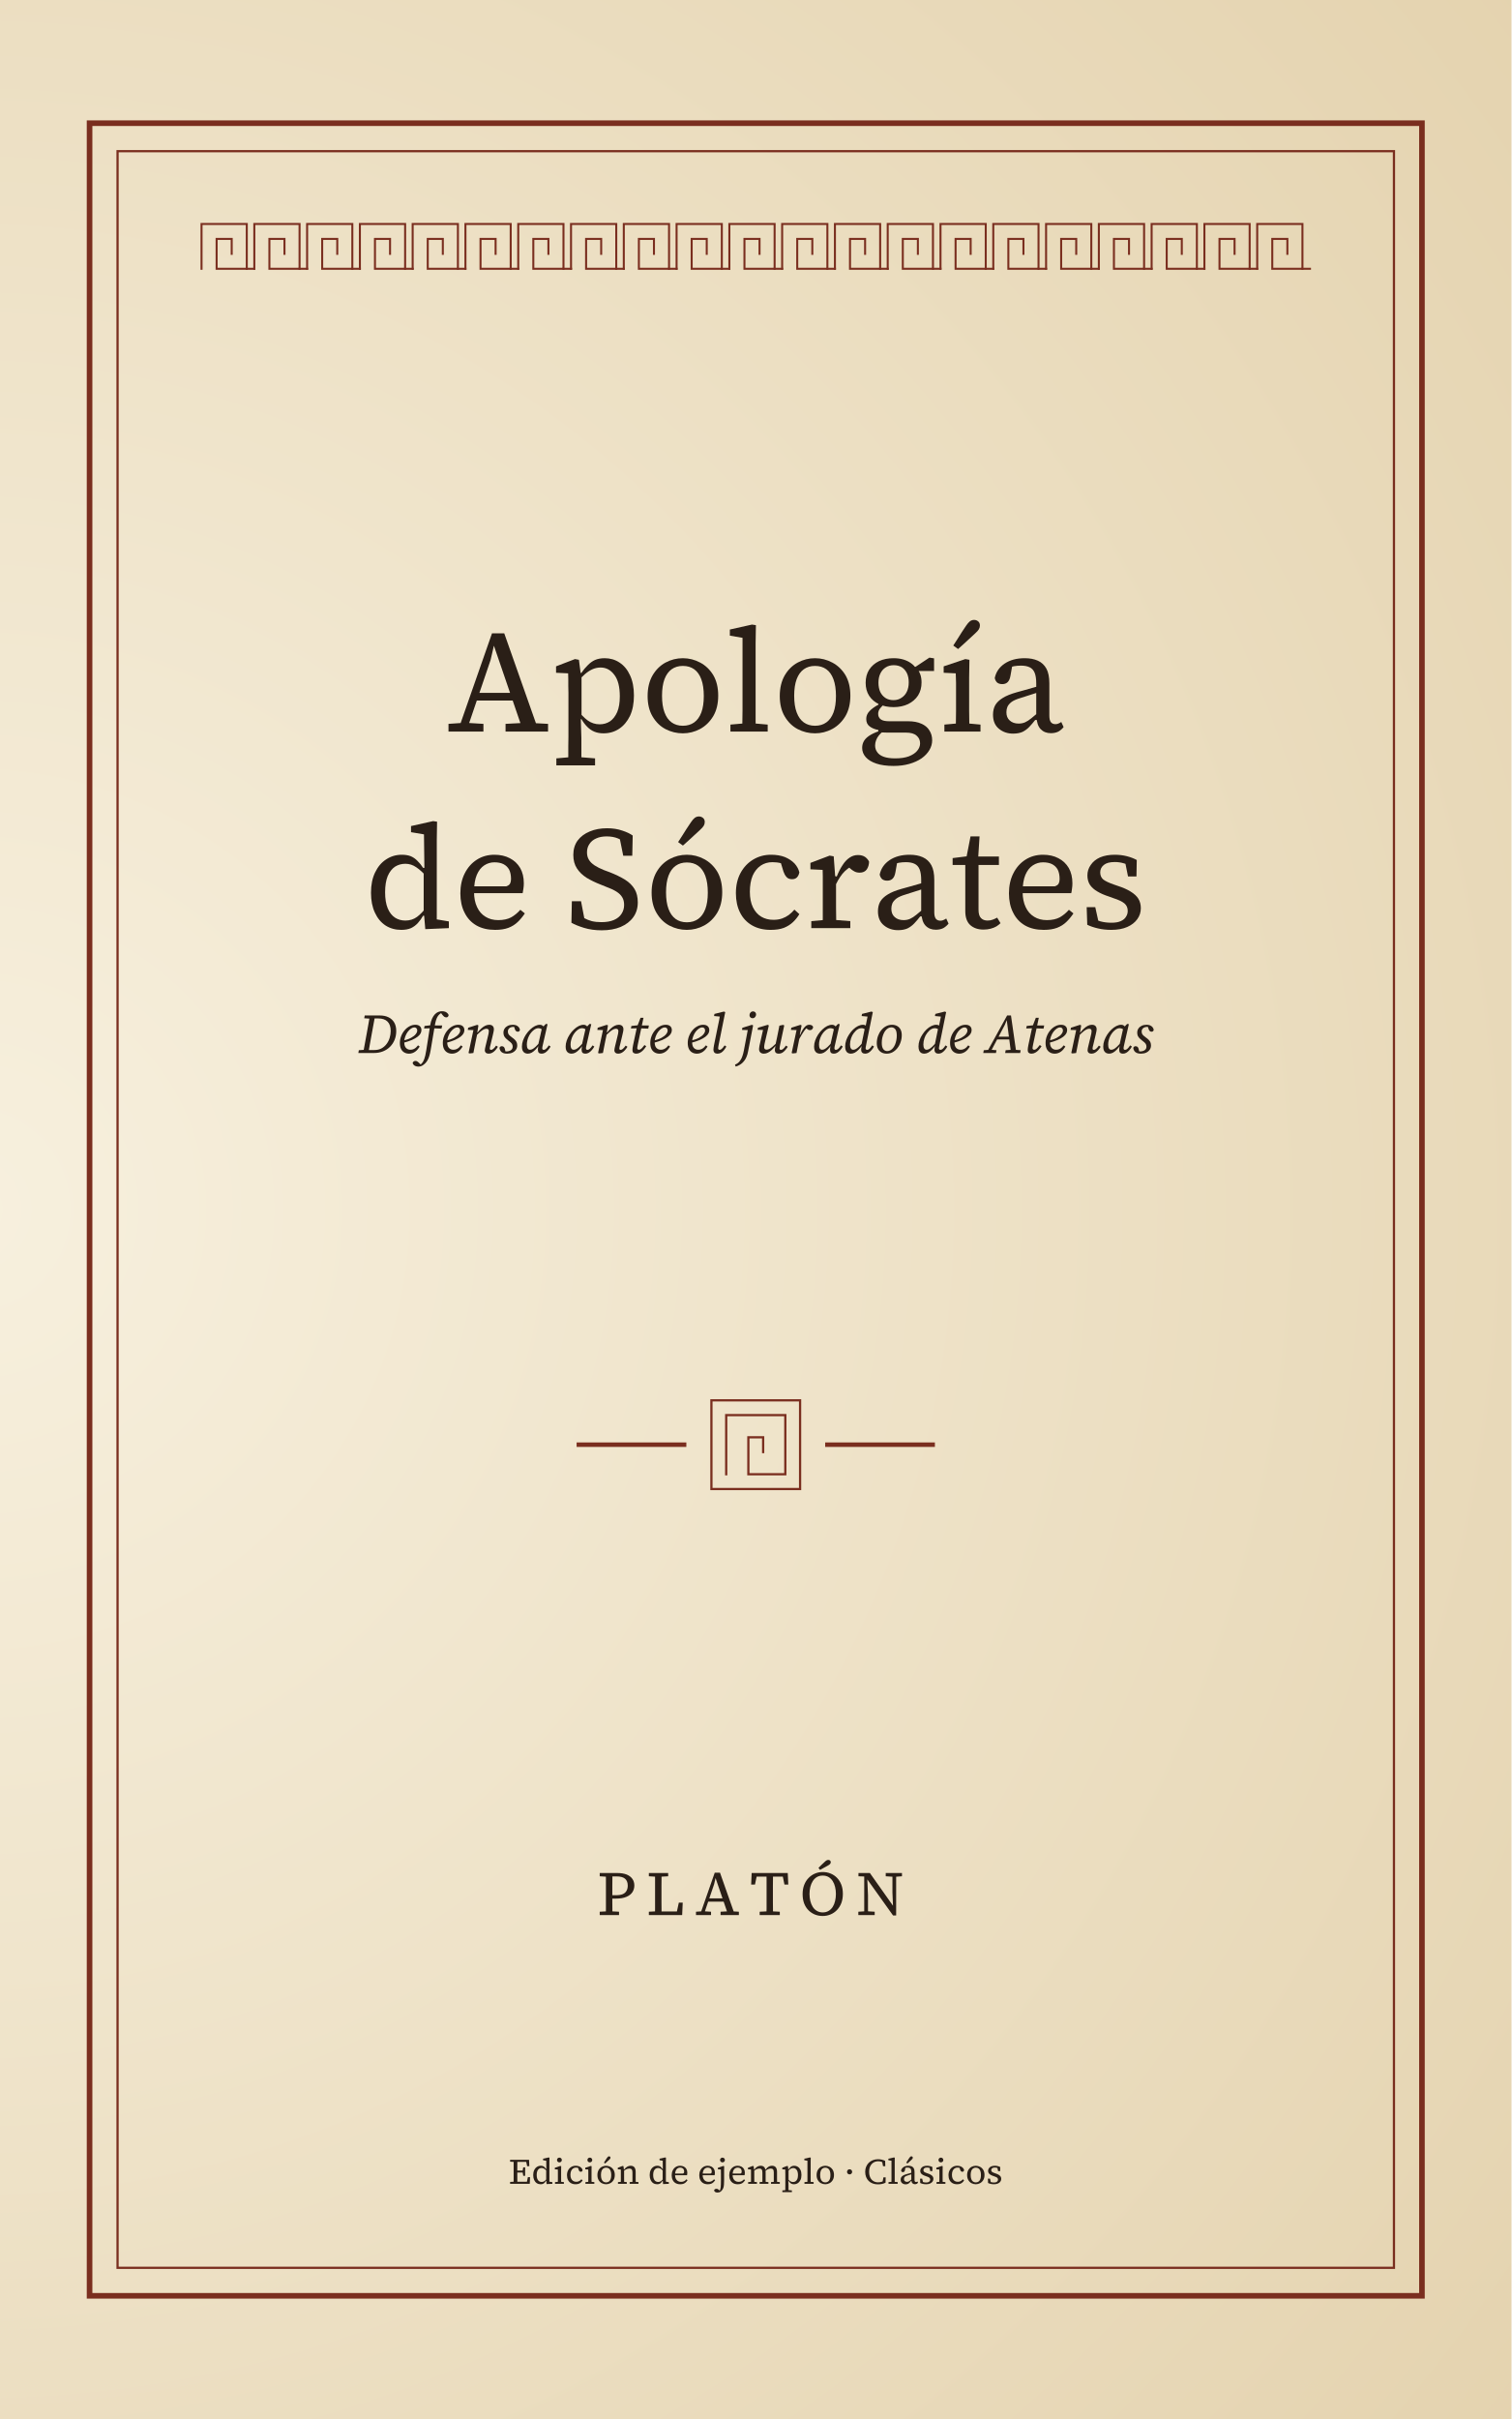
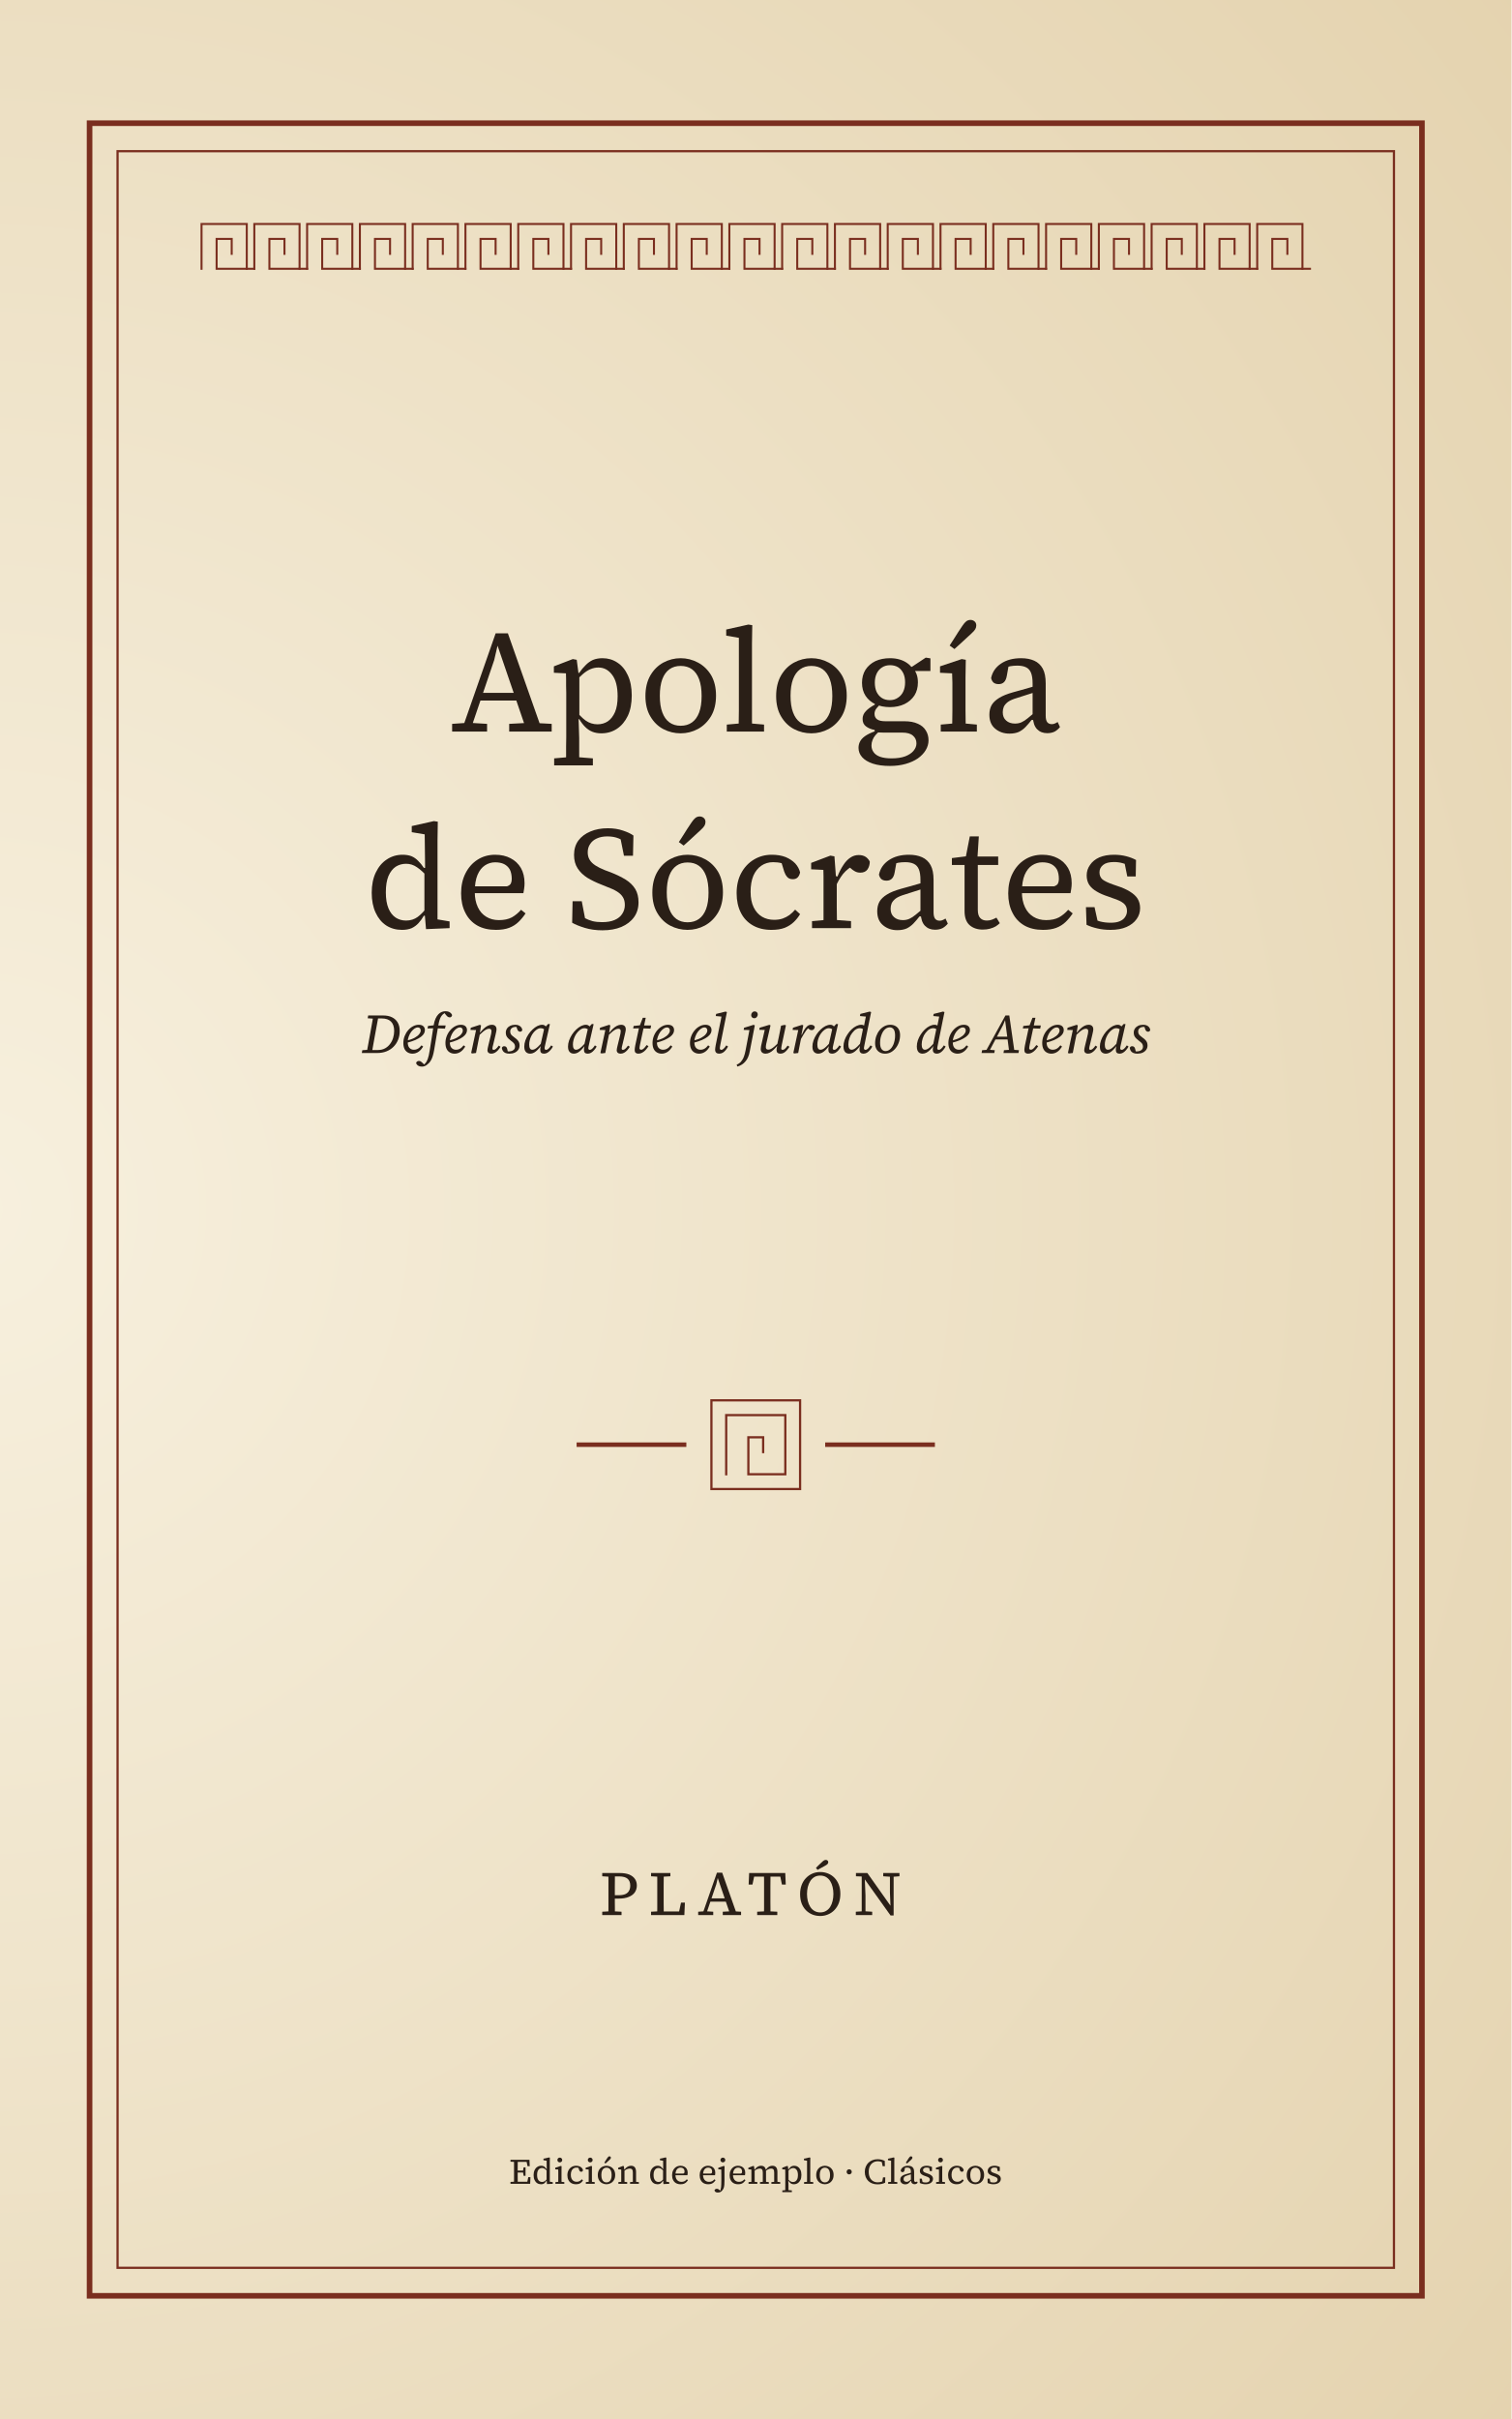
<svg xmlns="http://www.w3.org/2000/svg" xmlns:xlink="http://www.w3.org/1999/xlink" width="135mm" height="216mm" viewBox="233.6 0 135 216" role="img" aria-labelledby="titulo descripcion" lang="es" xml:lang="es">
  <defs>
    <radialGradient id="fondo-degradado" gradientUnits="userSpaceOnUse" cx="230.8" cy="108" r="254.819">
      <stop offset="0" stop-color="#f7f0de" />
      <stop offset="1" stop-color="#dcc69a" />
    </radialGradient>
  </defs>
  <defs>
    <path id="ga100" d="M255 12Q194 12 147 -18Q100 -49 74 -106Q47 -163 47 -243Q47 -324 75 -382Q103 -441 151 -472Q199 -504 259 -504Q294 -504 320 -494Q346 -483 366 -462Q387 -442 405 -414H441L436 -346Q393 -395 358 -418Q324 -442 283 -442Q244 -442 212 -422Q181 -401 162 -358Q144 -314 144 -246Q144 -179 162 -136Q180 -93 212 -72Q243 -52 283 -52Q329 -52 363 -77Q397 -102 435 -153L439 -85H405Q389 -57 369 -35Q349 -13 322 0Q294 12 255 12ZM420 7 411 -100 409 -101V-393L414 -400L411 -644L322 -659V-701L474 -735L501 -731L499 -604V-60L582 -46V0Z" />
    <path id="ga101" d="M286 12Q211 12 158 -18Q104 -49 76 -106Q47 -162 47 -239Q47 -317 77 -376Q107 -436 160 -470Q213 -504 281 -504Q342 -504 387 -480Q432 -457 458 -413Q483 -369 483 -308Q483 -289 480 -270Q478 -252 475 -240H100V-287H362Q383 -294 389 -307Q395 -320 395 -337Q395 -376 382 -402Q368 -427 342 -440Q317 -452 281 -452Q243 -452 211 -431Q179 -410 160 -366Q141 -321 141 -249Q141 -188 162 -144Q182 -101 220 -78Q257 -55 307 -55Q360 -55 396 -74Q431 -94 459 -126L490 -101Q468 -68 441 -42Q414 -16 377 -2Q340 12 286 12Z" />
    <path id="ga103" d="M250 236Q180 236 132 220Q84 204 59 176Q34 148 34 112Q34 84 48 62Q62 40 93 22Q124 4 174 -11L181 -4Q162 10 149 26Q136 42 130 59Q123 76 123 96Q123 122 138 142Q152 162 182 173Q213 184 261 184Q317 184 355 170Q393 155 412 132Q432 108 432 81Q432 48 408 28Q385 7 334 7H205Q190 7 174 6Q159 6 145 5V-11Q108 -18 85 -36Q62 -53 62 -87Q62 -117 84 -140Q105 -163 146 -185V-207L197 -199Q170 -176 157 -159Q144 -142 144 -122Q144 -97 162 -84Q179 -71 219 -71H349Q404 -71 441 -54Q478 -38 496 -8Q515 21 515 60Q515 95 496 127Q477 159 442 184Q407 208 358 222Q309 236 250 236ZM250 -168Q194 -168 150 -188Q107 -208 82 -246Q58 -283 58 -335Q58 -387 82 -425Q107 -463 150 -484Q194 -504 250 -504Q287 -504 317 -495Q347 -486 369 -470Q391 -455 404 -434L411 -433Q426 -414 434 -391Q442 -368 442 -337Q442 -286 418 -248Q393 -210 350 -189Q306 -168 250 -168ZM249 -216Q281 -216 304 -232Q328 -247 341 -274Q354 -301 354 -338Q354 -374 342 -400Q329 -427 306 -442Q282 -456 251 -456Q219 -456 196 -441Q172 -426 159 -399Q146 -372 146 -336Q146 -300 158 -273Q171 -246 194 -231Q217 -216 249 -216ZM376 -416V-445H401L496 -508L528 -503V-416Z" />
    <path id="ga105" d="M42 0V-48L154 -58H182L290 -48V0ZM120 0Q121 -30 121 -67Q121 -104 122 -143Q122 -182 122 -215V-267Q122 -305 122 -336Q121 -367 120 -400L37 -404V-448L186 -498L214 -493L212 -371V-215Q212 -182 212 -143Q213 -104 213 -67Q213 -30 214 0ZM164 -599Q136 -599 116 -618Q97 -637 97 -665Q97 -693 116 -712Q136 -731 164 -731Q193 -731 212 -712Q232 -693 232 -665Q232 -637 212 -618Q193 -599 164 -599Z" />
    <path id="ga106" d="M20 243Q-11 243 -30 234Q-50 224 -60 210Q-71 197 -73 186Q-67 165 -52 152Q-36 139 -8 139Q17 139 36 150Q54 160 70 176L102 208L90 206H82H75Q85 194 91 182Q97 169 102 145Q108 125 112 92Q115 60 117 13Q119 -34 119 -99V-267Q119 -305 118 -336Q118 -367 117 -400L34 -404V-448L181 -498L209 -493L207 -371V-98Q207 -28 203 22Q199 72 188 107Q177 142 156 169Q133 203 102 223Q71 243 20 243ZM161 -599Q133 -599 114 -618Q94 -637 94 -665Q94 -693 114 -712Q133 -731 161 -731Q190 -731 210 -712Q229 -693 229 -665Q229 -637 210 -618Q190 -599 161 -599Z" />
    <path id="ga108" d="M37 0V-48L151 -58H178L293 -48V0ZM118 0Q119 -36 119 -72Q119 -108 120 -144Q120 -180 120 -215V-644L33 -659V-701L185 -735L212 -731L210 -604V-215Q210 -180 210 -144Q210 -108 210 -72Q211 -36 211 0Z" />
    <path id="ga109" d="M42 0V-48L155 -58H182L288 -48V0ZM121 0Q121 -30 122 -67Q122 -104 122 -143Q122 -182 122 -215V-267Q122 -293 122 -315Q122 -337 122 -358Q121 -378 121 -400L37 -404V-448L167 -498L195 -493L209 -385L213 -384V-215Q213 -182 213 -143Q213 -104 214 -67Q214 -30 214 0ZM362 0V-48L473 -58H500L608 -48V0ZM439 0Q439 -30 440 -67Q440 -104 440 -142Q440 -181 440 -215V-312Q440 -374 420 -400Q401 -426 355 -426Q330 -426 304 -418Q279 -411 253 -396Q227 -380 200 -358L192 -399H216Q236 -428 262 -452Q289 -476 322 -490Q354 -504 390 -504Q461 -504 496 -460Q530 -417 530 -328V-215Q530 -181 530 -142Q531 -104 531 -67Q531 -30 532 0ZM680 0V-48L791 -58H818L926 -48V0ZM757 0Q757 -30 758 -67Q758 -104 758 -142Q758 -181 758 -215V-313Q758 -376 738 -401Q718 -426 672 -426Q648 -426 623 -418Q598 -411 572 -396Q546 -381 518 -358L508 -398H532Q553 -430 580 -454Q607 -478 639 -491Q671 -504 708 -504Q777 -504 812 -462Q848 -420 848 -333V-215Q848 -181 848 -142Q849 -104 849 -67Q849 -30 850 0Z" />
    <path id="ga110" d="M42 0V-48L155 -58H182L288 -48V0ZM121 0Q121 -30 122 -67Q122 -104 122 -143Q122 -182 122 -215V-267Q122 -293 122 -315Q122 -337 122 -358Q121 -378 121 -400L37 -404V-448L167 -498L195 -493L209 -385H213V-215Q213 -182 213 -143Q213 -104 214 -67Q214 -30 214 0ZM368 0V-48L479 -58H506L614 -48V0ZM445 0Q445 -30 446 -67Q446 -104 446 -142Q446 -181 446 -215V-312Q446 -375 426 -400Q405 -426 359 -426Q333 -426 307 -418Q281 -411 254 -396Q228 -380 200 -358L193 -401H217Q238 -430 265 -453Q292 -476 325 -490Q358 -504 394 -504Q466 -504 501 -460Q536 -417 536 -328V-215Q536 -181 536 -142Q537 -104 537 -67Q537 -30 538 0Z" />
    <path id="ga111" d="M289 12Q226 12 170 -17Q115 -46 81 -104Q47 -161 47 -244Q47 -327 81 -386Q115 -444 170 -474Q226 -504 289 -504Q352 -504 408 -474Q463 -445 498 -388Q532 -330 532 -247Q532 -164 498 -106Q463 -48 408 -18Q352 12 289 12ZM289 -40Q335 -40 367 -63Q399 -86 416 -131Q433 -176 433 -244Q433 -313 416 -359Q399 -405 367 -428Q335 -451 289 -451Q244 -451 212 -428Q180 -405 163 -360Q146 -314 146 -246Q146 -177 163 -132Q180 -86 212 -63Q244 -40 289 -40Z" />
    <path id="ga112" d="M42 232V184L156 174H184L308 184V232ZM123 232Q124 199 124 166Q124 134 124 102Q125 69 125 36V-267Q125 -293 124 -315Q124 -337 124 -358Q124 -378 123 -400L40 -404V-448L170 -498L197 -493L209 -401L215 -399V-87L210 -84L214 44Q214 74 214 106Q214 138 214 169Q215 200 215 232ZM366 12Q331 12 304 1Q277 -10 255 -32Q233 -54 214 -86H176L181 -156Q221 -103 258 -76Q295 -50 340 -50Q379 -50 410 -70Q441 -91 460 -134Q478 -176 478 -242Q478 -341 440 -390Q403 -440 346 -440Q318 -440 292 -429Q266 -418 239 -395Q212 -372 180 -335L176 -403H214Q235 -434 258 -456Q280 -479 308 -492Q337 -504 374 -504Q431 -504 476 -474Q522 -444 548 -387Q575 -330 575 -248Q575 -166 548 -108Q520 -50 473 -19Q426 12 366 12Z" />
    <path id="ga114" d="M45 0V-48L158 -58H186L313 -48V0ZM123 0Q123 -30 124 -67Q124 -104 124 -143Q124 -182 124 -215V-267Q124 -293 124 -315Q124 -337 124 -358Q123 -378 123 -400L39 -404V-448L171 -498L199 -493L209 -357L215 -356V-215Q215 -182 215 -143Q215 -104 216 -67Q216 -30 216 0ZM206 -281 198 -355H220Q238 -400 260 -433Q281 -466 308 -484Q334 -502 366 -502Q396 -502 416 -488Q435 -473 442 -456Q441 -425 426 -403Q410 -381 377 -381Q356 -381 340 -390Q325 -398 312 -410L289 -432L341 -436Q291 -412 258 -372Q226 -331 206 -281Z" />
    <path id="ga115" d="M217 12Q167 12 126 2Q85 -7 52 -23L48 -144H107L134 -22H86V-72Q110 -56 144 -46Q178 -37 218 -37Q258 -37 282 -48Q307 -59 318 -78Q330 -96 330 -118Q330 -151 307 -170Q284 -189 234 -205L201 -217Q154 -232 121 -252Q88 -271 70 -298Q53 -325 53 -362Q53 -402 76 -434Q98 -467 140 -486Q183 -504 241 -504Q285 -504 324 -494Q363 -484 392 -468L390 -355H332L310 -464H351V-423Q327 -439 300 -446Q272 -454 241 -454Q190 -454 166 -434Q141 -414 141 -383Q141 -352 162 -334Q184 -317 236 -299L262 -290Q315 -273 350 -251Q386 -229 403 -202Q420 -174 420 -137Q420 -95 396 -62Q372 -28 327 -8Q282 12 217 12Z" />
    <path id="ga116" d="M153 -434V-492H337V-434ZM231 10Q175 10 140 -21Q106 -52 106 -117Q106 -135 106 -152Q106 -170 106 -193V-434H19V-481L147 -497L110 -466L142 -630H204L193 -458L197 -448V-126Q197 -86 214 -69Q230 -52 259 -52Q278 -52 294 -58Q310 -64 325 -72L348 -34Q337 -23 320 -12Q303 -2 280 4Q258 10 231 10Z" />
    <path id="ga183" d="M151 -263Q121 -263 100 -284Q80 -305 80 -334Q80 -364 100 -385Q121 -406 151 -406Q181 -406 202 -385Q223 -364 223 -334Q223 -305 202 -284Q181 -263 151 -263Z" />
    <path id="ga211" d="M369 15Q303 15 244 -8Q186 -32 142 -76Q97 -121 72 -186Q48 -251 48 -334Q48 -415 73 -480Q98 -545 142 -590Q186 -636 244 -661Q303 -686 369 -686Q436 -686 494 -662Q552 -639 596 -594Q640 -549 665 -485Q690 -421 690 -338Q690 -257 666 -192Q641 -127 596 -80Q552 -34 494 -10Q436 15 369 15ZM369 -42Q423 -42 462 -66Q502 -89 528 -130Q554 -171 566 -224Q579 -277 579 -336Q579 -395 566 -448Q554 -500 528 -541Q502 -582 462 -606Q423 -629 369 -629Q316 -629 276 -606Q236 -582 210 -541Q184 -500 171 -448Q158 -395 158 -336Q158 -277 171 -224Q184 -171 210 -130Q236 -89 276 -66Q316 -42 369 -42ZM301 -752Q324 -776 348 -799Q372 -822 396 -844Q415 -863 429 -871Q443 -879 458 -879Q475 -879 486 -869Q497 -859 497 -843Q497 -827 486 -814Q475 -802 450 -788Q419 -771 388 -754Q357 -737 326 -720Z" />
    <path id="ga225" d="M185 14Q128 14 88 -19Q47 -52 47 -116Q47 -153 62 -181Q78 -209 114 -231Q149 -253 210 -270Q239 -279 268 -286Q296 -294 324 -302Q353 -310 381 -318V-277Q345 -266 309 -254Q273 -243 237 -231Q196 -219 175 -204Q154 -188 146 -170Q139 -153 139 -133Q139 -96 162 -76Q185 -55 223 -55Q248 -55 268 -64Q288 -73 311 -92Q334 -110 365 -137L372 -80H337Q317 -54 296 -32Q276 -11 250 2Q223 14 185 14ZM444 11Q401 11 374 -17Q348 -45 346 -100L344 -102V-331Q344 -377 333 -404Q322 -431 298 -442Q275 -453 239 -453Q214 -453 191 -449Q168 -445 143 -434L183 -474L167 -384Q162 -354 148 -340Q134 -326 111 -326Q87 -326 74 -338Q62 -351 59 -368Q72 -430 127 -467Q182 -504 265 -504Q317 -504 355 -487Q393 -470 414 -432Q434 -395 434 -331V-109Q434 -78 445 -64Q456 -51 476 -51Q489 -51 498 -56Q508 -60 516 -66L532 -31Q517 -12 496 0Q474 11 444 11ZM203 -591Q217 -614 232 -636Q246 -659 261 -682Q276 -704 291 -727Q305 -748 318 -758Q331 -767 346 -767Q362 -767 374 -757Q386 -747 386 -729Q386 -715 379 -703Q372 -691 352 -673Q333 -655 314 -638Q294 -620 275 -602Q256 -585 236 -567Z" />
    <path id="ga237" d="M42 0V-48L154 -58H182L290 -48V0ZM120 0Q121 -30 121 -67Q121 -104 122 -143Q122 -182 122 -215V-267Q122 -305 122 -336Q121 -367 120 -400L37 -404V-448L186 -498L214 -493L212 -371V-215Q212 -182 212 -143Q213 -104 213 -67Q213 -30 214 0ZM103 -591Q117 -614 132 -636Q146 -659 161 -682Q176 -704 191 -727Q205 -748 218 -758Q231 -767 246 -767Q262 -767 274 -757Q286 -747 286 -729Q286 -715 279 -703Q272 -691 252 -673Q233 -655 214 -638Q194 -620 175 -602Q156 -585 136 -567Z" />
    <path id="ga243" d="M289 12Q226 12 170 -17Q115 -46 81 -104Q47 -161 47 -244Q47 -327 81 -386Q115 -444 170 -474Q226 -504 289 -504Q352 -504 408 -474Q463 -445 498 -388Q532 -330 532 -247Q532 -164 498 -106Q463 -48 408 -18Q352 12 289 12ZM289 -40Q335 -40 367 -63Q399 -86 416 -131Q433 -176 433 -244Q433 -313 416 -359Q399 -405 367 -428Q335 -451 289 -451Q244 -451 212 -428Q180 -405 163 -360Q146 -314 146 -246Q146 -177 163 -132Q180 -86 212 -63Q244 -40 289 -40ZM229 -591Q243 -614 258 -636Q272 -659 287 -682Q302 -704 317 -727Q331 -748 344 -758Q357 -767 372 -767Q388 -767 400 -757Q412 -747 412 -729Q412 -715 405 -703Q398 -691 378 -673Q359 -655 340 -638Q320 -620 301 -602Q282 -585 262 -567Z" />
    <path id="ga65" d="M13 0V-53L115 -60H137L253 -53V0ZM76 0 312 -675H396L634 0H527L325 -590L302 -491L135 0ZM189 -213V-266H488V-213ZM405 0V-53L538 -60H566L697 -53V0Z" />
    <path id="ga67" d="M401 15Q324 15 259 -9Q194 -33 147 -78Q100 -124 74 -188Q48 -253 48 -334Q48 -414 75 -478Q102 -543 150 -590Q199 -636 264 -661Q329 -686 405 -686Q461 -686 513 -674Q565 -662 605 -640L609 -492H546L518 -637L585 -630V-568Q547 -598 503 -614Q459 -629 411 -629Q341 -629 284 -596Q226 -562 192 -497Q158 -432 158 -336Q158 -240 190 -174Q222 -109 278 -76Q334 -42 406 -42Q462 -42 510 -57Q558 -72 596 -100V-40L529 -33L557 -181H620L616 -31Q578 -11 524 2Q470 15 401 15Z" />
    <path id="ga69" d="M40 0V-53L174 -60H187V0ZM138 0Q139 -52 139 -104Q139 -155 139 -207Q139 -259 139 -311V-360Q139 -411 139 -463Q139 -515 139 -567Q139 -619 138 -670H242Q242 -619 242 -568Q241 -516 241 -464Q241 -412 241 -360V-317Q241 -263 241 -210Q241 -156 242 -104Q242 -52 242 0ZM187 0V-57H544L503 -22L536 -185H597L589 0ZM191 -315V-369H430V-315ZM407 -224 388 -332V-356L407 -460H460V-224ZM40 -618V-670H187V-610H174ZM516 -491 483 -648 524 -613H187V-670H569L577 -491Z" />
    <path id="ga76" d="M40 0V-53L174 -60H187V0ZM138 0Q139 -52 139 -104Q139 -156 139 -208Q139 -259 139 -311V-360Q139 -412 139 -464Q139 -516 139 -568Q139 -619 138 -670H242Q242 -619 242 -567Q241 -515 241 -464Q241 -412 241 -360V-301Q241 -254 241 -204Q241 -154 242 -103Q242 -52 242 0ZM187 0V-57H522L480 -23L518 -198H580L571 0ZM40 -618V-670H348V-618L206 -610H174Z" />
    <path id="ga78" d="M38 0V-53L150 -60H179L299 -53V0ZM132 0V-648H178L192 -315V0ZM475 -618V-670H734V-618L626 -610H598ZM592 7 182 -567H164L147 -614L40 -618V-670H222L594 -144L591 -142L582 -360V-670H641V7Z" />
    <path id="ga80" d="M38 0V-53L172 -60H205L346 -53V0ZM136 0Q137 -52 137 -104Q137 -155 137 -207Q137 -259 137 -311V-360Q137 -412 137 -464Q137 -515 137 -567Q137 -619 136 -670H240Q240 -619 240 -568Q239 -516 239 -464Q239 -412 239 -360V-296Q239 -249 239 -200Q239 -152 240 -102Q240 -52 240 0ZM191 -262V-316H298Q366 -316 407 -334Q448 -353 466 -388Q485 -422 485 -469Q485 -542 442 -579Q400 -616 304 -616H199V-670H317Q407 -670 468 -646Q528 -621 559 -576Q590 -532 590 -471Q590 -412 559 -364Q528 -317 463 -290Q398 -262 295 -262ZM38 -618V-670H177V-610H164Z" />
    <path id="ga83" d="M248 15Q181 15 126 -2Q71 -19 40 -37L43 -185H106L135 -34L70 -48V-104Q99 -84 125 -70Q151 -56 180 -48Q209 -41 246 -41Q298 -41 332 -56Q367 -71 384 -98Q402 -125 402 -159Q402 -191 389 -212Q376 -234 349 -251Q322 -268 278 -284L241 -299Q187 -320 144 -346Q102 -373 78 -410Q53 -448 53 -503Q53 -561 83 -602Q113 -642 166 -664Q218 -686 285 -686Q343 -686 389 -670Q435 -655 461 -636L458 -497H396L366 -646L430 -629V-572Q395 -601 360 -616Q326 -630 282 -630Q240 -630 210 -616Q180 -603 164 -578Q147 -554 147 -521Q147 -491 160 -470Q173 -448 199 -431Q225 -414 265 -398L303 -384Q364 -360 408 -333Q451 -306 474 -268Q496 -231 496 -177Q496 -118 465 -75Q434 -32 378 -8Q323 15 248 15Z" />
    <path id="ga84" d="M156 0V-53L300 -60H333L477 -53V0ZM264 0Q265 -52 266 -104Q266 -155 266 -207Q266 -259 266 -311V-360Q266 -411 266 -463Q266 -515 266 -567Q265 -619 264 -670H368Q368 -619 368 -568Q367 -516 367 -464Q367 -412 367 -360V-311Q367 -260 367 -208Q367 -155 368 -104Q368 -52 368 0ZM20 -486 28 -670H604L612 -486H551L516 -658L563 -613H70L117 -658L81 -486Z" />
    <path id="ga97" d="M185 14Q128 14 88 -19Q47 -52 47 -116Q47 -153 62 -181Q78 -209 114 -231Q149 -253 210 -270Q239 -279 268 -286Q296 -294 324 -302Q353 -310 381 -318V-277Q345 -266 309 -254Q273 -243 237 -231Q196 -219 175 -204Q154 -188 146 -170Q139 -153 139 -133Q139 -96 162 -76Q185 -55 223 -55Q248 -55 268 -64Q288 -73 311 -92Q334 -110 365 -137L372 -80H337Q317 -54 296 -32Q276 -11 250 2Q223 14 185 14ZM444 11Q401 11 374 -17Q348 -45 346 -100L344 -102V-331Q344 -377 333 -404Q322 -431 298 -442Q275 -453 239 -453Q214 -453 191 -449Q168 -445 143 -434L183 -474L167 -384Q162 -354 148 -340Q134 -326 111 -326Q87 -326 74 -338Q62 -351 59 -368Q72 -430 127 -467Q182 -504 265 -504Q317 -504 355 -487Q393 -470 414 -432Q434 -395 434 -331V-109Q434 -78 445 -64Q456 -51 476 -51Q489 -51 498 -56Q508 -60 516 -66L532 -31Q517 -12 496 0Q474 11 444 11Z" />
    <path id="ga99" d="M286 12Q212 12 158 -19Q104 -50 76 -106Q47 -163 47 -240Q47 -320 79 -379Q111 -438 166 -471Q221 -504 288 -504Q343 -504 384 -488Q424 -471 450 -444Q475 -416 483 -383Q479 -362 467 -349Q455 -336 433 -336Q407 -336 394 -352Q381 -367 374 -388L346 -480L404 -429Q381 -440 356 -446Q330 -453 298 -453Q252 -453 217 -429Q182 -405 162 -360Q143 -314 143 -250Q143 -186 164 -143Q185 -100 222 -78Q258 -57 305 -57Q338 -57 364 -66Q389 -75 410 -90Q431 -106 449 -127L483 -96Q465 -66 440 -42Q414 -17 377 -2Q340 12 286 12Z" />
    <path id="gb100" d="M141 12Q113 12 90 0Q67 -12 53 -40Q39 -69 39 -117Q39 -172 58 -228Q77 -283 110 -332Q142 -382 183 -421Q224 -460 269 -482Q314 -504 357 -504Q379 -504 394 -497Q409 -490 423 -476Q437 -461 454 -437L418 -396Q399 -421 378 -432Q356 -443 332 -443Q305 -443 280 -432Q256 -421 234 -402Q213 -382 194 -357Q179 -337 166 -314Q154 -290 145 -264Q136 -237 131 -209Q126 -181 126 -153Q126 -105 141 -82Q156 -58 184 -58Q205 -58 228 -70Q252 -82 285 -113Q318 -144 364 -200L370 -141H345Q314 -94 280 -60Q246 -25 211 -6Q176 12 141 12ZM395 12Q362 12 344 -6Q325 -23 325 -58Q325 -74 327 -90Q329 -105 334 -128L327 -133L391 -446L401 -462L445 -679L462 -648L333 -660L340 -698L507 -740L533 -731L415 -150Q410 -125 407 -109Q404 -93 404 -83Q404 -71 412 -64Q419 -56 431 -56Q451 -56 472 -74Q494 -93 522 -136L554 -115Q534 -78 509 -50Q484 -21 456 -4Q427 12 395 12Z" />
    <path id="gb101" d="M210 12Q163 12 126 -9Q88 -30 67 -72Q46 -115 46 -179Q46 -243 69 -302Q92 -361 131 -406Q170 -452 220 -478Q269 -504 322 -504Q375 -504 403 -478Q431 -453 431 -408Q431 -380 416 -350Q400 -320 362 -290Q324 -261 260 -232Q195 -204 97 -179L96 -218Q191 -241 248 -272Q305 -304 330 -338Q356 -371 356 -401Q356 -427 342 -442Q329 -457 303 -457Q276 -457 245 -436Q214 -414 186 -378Q159 -341 142 -294Q124 -248 124 -197Q124 -124 155 -91Q186 -58 234 -58Q267 -58 292 -70Q317 -81 336 -99Q355 -117 371 -137L400 -114Q384 -88 364 -65Q345 -42 320 -24Q296 -7 269 2Q242 12 210 12Z" />
    <path id="gb102" d="M-65 243Q-94 243 -116 234Q-138 225 -151 210Q-164 196 -168 180Q-165 164 -152 153Q-139 142 -119 142Q-104 142 -92 147Q-81 152 -70 162Q-58 171 -45 185L-20 209L-38 207H-22L-30 209Q-18 199 -6 187Q6 175 18 155Q29 136 39 109Q49 82 58 44Q66 6 75 -47Q93 -157 110 -267Q127 -377 144 -488Q156 -564 179 -614Q202 -664 231 -693Q260 -722 292 -734Q324 -746 354 -746Q390 -746 416 -736Q441 -725 456 -708Q472 -692 475 -675Q471 -657 460 -646Q450 -636 434 -636Q413 -636 396 -648Q380 -660 360 -686L333 -722L353 -721H346L354 -722Q333 -708 314 -693Q296 -678 280 -654Q264 -630 251 -590Q238 -549 227 -485Q208 -380 190 -267Q173 -154 153 -47Q143 10 130 52Q117 95 100 126Q84 156 62 179Q44 198 24 212Q5 227 -17 235Q-39 243 -65 243ZM36 -438 45 -483 170 -497V-492H360L348 -435L170 -442Z" />
    <path id="gb106" d="M-65 242 -77 208Q-62 202 -49 195Q-36 188 -24 178Q-12 169 -1 157Q13 140 28 116Q43 93 56 54Q70 16 82 -46L157 -440L170 -409L48 -412L55 -451L225 -503L247 -493L157 -29Q147 26 130 66Q114 105 94 132Q73 160 49 182Q25 203 -4 218Q-32 234 -65 242ZM237 -621Q213 -621 198 -636Q182 -652 182 -676Q182 -702 200 -722Q218 -743 245 -743Q269 -743 284 -728Q300 -712 300 -688Q300 -662 282 -642Q264 -621 237 -621Z" />
    <path id="gb108" d="M133 12Q101 12 82 -6Q63 -25 63 -61Q63 -77 66 -94Q68 -110 73 -138L143 -481Q154 -533 164 -582Q173 -631 182 -683L203 -648L74 -660L81 -698L249 -740L274 -731L157 -151Q152 -126 150 -110Q147 -94 147 -84Q147 -71 154 -64Q162 -56 174 -56Q192 -56 212 -74Q233 -92 263 -136L294 -115Q274 -78 250 -49Q226 -20 198 -4Q169 12 133 12Z" />
    <path id="gb110" d="M84 8 63 0 157 -438 172 -409 50 -412 57 -451 218 -503 240 -493 219 -359 222 -354 194 -223Q182 -168 172 -112Q161 -56 150 0ZM423 12Q391 12 372 -4Q354 -21 354 -47Q354 -66 359 -86Q364 -106 370 -134L410 -298Q416 -323 421 -346Q426 -370 426 -388Q426 -411 416 -422Q405 -433 384 -433Q362 -433 336 -421Q311 -409 280 -384Q249 -358 209 -320V-366H225Q256 -406 290 -437Q323 -468 359 -486Q395 -504 432 -504Q473 -504 494 -483Q516 -462 516 -424Q516 -403 510 -377Q505 -351 499 -327L457 -150Q451 -127 447 -110Q443 -92 443 -81Q443 -70 448 -63Q454 -56 466 -56Q485 -56 506 -74Q527 -91 556 -132L588 -111Q568 -78 543 -50Q518 -22 488 -5Q458 12 423 12Z" />
    <path id="gb111" d="M224 12Q172 12 132 -10Q93 -31 70 -72Q47 -114 47 -174Q47 -242 68 -302Q89 -361 126 -406Q163 -452 212 -478Q261 -504 318 -504Q370 -504 410 -482Q449 -461 471 -420Q493 -378 493 -319Q493 -253 472 -193Q452 -133 415 -87Q378 -41 330 -14Q281 12 224 12ZM234 -34Q264 -34 290 -49Q317 -64 338 -90Q359 -117 374 -152Q388 -188 396 -228Q404 -269 404 -311Q404 -389 378 -424Q351 -458 308 -458Q279 -458 252 -444Q226 -429 204 -403Q183 -377 168 -342Q153 -307 144 -266Q136 -224 136 -180Q136 -103 164 -68Q191 -34 234 -34Z" />
    <path id="gb114" d="M195 -243 191 -320H212Q234 -370 258 -412Q283 -454 312 -479Q342 -504 377 -504Q405 -504 422 -494Q439 -485 447 -465Q445 -440 430 -424Q416 -408 392 -408Q373 -408 358 -416Q343 -425 326 -441L310 -457L364 -451L334 -448Q312 -428 290 -399Q269 -370 246 -332Q222 -293 195 -243ZM63 0 157 -438 172 -409 50 -412 57 -451 220 -503 241 -493 209 -329 215 -319 194 -223Q182 -168 172 -112Q161 -56 150 0L84 8Z" />
    <path id="gb115" d="M156 12Q114 12 85 0Q56 -12 40 -35Q24 -58 20 -91Q25 -105 36 -113Q46 -121 61 -121Q87 -121 100 -106Q112 -92 117 -69L131 -9L84 -33Q103 -30 118 -29Q134 -28 151 -28Q185 -30 208 -41Q231 -52 244 -70Q256 -88 256 -113Q256 -144 241 -166Q226 -188 185 -217Q157 -238 136 -259Q114 -280 102 -305Q91 -330 91 -363Q91 -404 112 -436Q133 -468 170 -486Q208 -504 258 -504Q293 -504 319 -494Q345 -483 362 -464Q380 -444 386 -415Q383 -398 373 -389Q363 -380 347 -380Q328 -380 314 -393Q301 -406 293 -432L276 -486L317 -463Q305 -464 292 -465Q278 -466 263 -466Q216 -463 193 -440Q170 -418 170 -384Q170 -350 186 -329Q203 -308 244 -278Q276 -256 296 -235Q317 -214 327 -190Q337 -166 337 -134Q337 -91 314 -58Q291 -25 250 -6Q210 12 156 12Z" />
    <path id="gb116" d="M54 -438 63 -483 198 -497V-492H375L364 -435L193 -441L191 -442ZM147 12Q116 12 98 -4Q81 -19 81 -53Q81 -72 84 -90Q86 -109 92 -138L161 -460L226 -629H279L177 -151Q172 -127 170 -112Q167 -97 167 -87Q167 -73 175 -66Q183 -58 196 -58Q210 -58 224 -66Q238 -74 255 -92Q272 -111 296 -142L328 -121Q303 -83 276 -53Q248 -23 216 -6Q185 12 147 12Z" />
    <path id="gb117" d="M163 12Q137 12 118 2Q99 -7 88 -26Q78 -44 78 -70Q78 -93 84 -124Q91 -155 97 -181L156 -442L174 -411L52 -414L59 -452L232 -503L253 -493L184 -197Q180 -179 176 -162Q173 -146 171 -131Q169 -116 169 -104Q169 -82 180 -71Q191 -60 212 -60Q237 -60 262 -73Q287 -86 319 -113Q351 -140 395 -182L399 -135H379Q341 -89 306 -56Q271 -23 236 -6Q202 12 163 12ZM429 12Q396 12 378 -4Q360 -20 360 -52Q360 -69 364 -88Q367 -108 373 -132H368L402 -291Q413 -340 422 -390Q432 -439 441 -488L505 -502L528 -493L456 -156Q451 -133 448 -113Q444 -93 444 -81Q444 -70 450 -63Q457 -56 469 -56Q488 -56 508 -73Q528 -90 558 -132L591 -111Q569 -77 544 -49Q520 -21 492 -4Q463 12 429 12Z" />
    <path id="gb65" d="M-30 0 -21 -50 83 -58H102L206 -50L197 0ZM27 0 396 -670H465L561 0H466L389 -592H392L354 -500L90 0ZM198 -242 205 -291H483L477 -242ZM361 0 370 -50 489 -58H528L638 -50L629 0Z" />
    <path id="gb68" d="M7 0 16 -50 130 -58H141L136 0ZM93 0 159 -360Q173 -438 187 -516Q201 -593 214 -670H307L241 -311Q227 -234 213 -156Q199 -78 186 0ZM112 -620 121 -670H250L244 -612H229ZM144 0 149 -53H293Q367 -53 422 -83Q476 -113 512 -162Q549 -211 567 -272Q585 -332 585 -393Q585 -505 528 -561Q472 -617 363 -617H253L258 -670H391Q481 -670 546 -638Q612 -606 648 -544Q684 -483 684 -393Q684 -308 655 -236Q626 -164 573 -111Q520 -58 447 -29Q374 0 286 0Z" />
    <path id="gb97" d="M143 12Q115 12 91 0Q67 -12 52 -40Q38 -67 38 -113Q38 -169 58 -225Q78 -281 111 -331Q144 -381 186 -420Q227 -459 272 -482Q317 -504 359 -504Q383 -504 399 -494Q415 -485 428 -468Q442 -450 457 -425L424 -397Q405 -418 382 -430Q359 -443 331 -443Q307 -443 284 -432Q261 -421 240 -402Q218 -384 199 -359Q178 -333 162 -300Q145 -266 136 -228Q126 -190 126 -151Q126 -104 140 -81Q154 -58 182 -58Q203 -58 227 -70Q251 -82 284 -113Q317 -144 364 -200L366 -141H345Q313 -94 280 -60Q246 -25 212 -6Q178 12 143 12ZM390 12Q358 12 340 -4Q323 -21 323 -59Q323 -74 325 -88Q327 -102 330 -115Q333 -128 335 -140L328 -143L399 -458L410 -461L465 -519L496 -515L413 -152Q407 -127 404 -111Q401 -95 401 -84Q401 -71 408 -64Q415 -56 427 -56Q447 -56 468 -74Q490 -93 519 -136L550 -115Q530 -78 504 -50Q479 -21 450 -4Q422 12 390 12Z" />
  </defs>
  <rect x="233.6" y="0" width="135" height="216" fill="url(#fondo-degradado)" />
  <rect x="241.6" y="11" width="119" height="194" fill="none" stroke="#7a2e1f" stroke-width="0.5" />
  <rect x="244.1" y="13.5" width="114" height="189" fill="none" stroke="#7a2e1f" stroke-width="0.2" />
  <polyline points="251.6,24 251.6,20 255.641,20 255.641,24 252.947,24 252.947,21.333 254.294,21.333 254.294,22.667" fill="none" stroke="#7a2e1f" stroke-width="0.18" stroke-linejoin="miter" stroke-linecap="square" />
  <polyline points="255.641,24 256.314,24" fill="none" stroke="#7a2e1f" stroke-width="0.18" stroke-linejoin="miter" stroke-linecap="square" />
  <polyline points="256.314,24 256.314,20 260.355,20 260.355,24 257.661,24 257.661,21.333 259.008,21.333 259.008,22.667" fill="none" stroke="#7a2e1f" stroke-width="0.18" stroke-linejoin="miter" stroke-linecap="square" />
  <polyline points="260.355,24 261.029,24" fill="none" stroke="#7a2e1f" stroke-width="0.18" stroke-linejoin="miter" stroke-linecap="square" />
  <polyline points="261.029,24 261.029,20 265.069,20 265.069,24 262.376,24 262.376,21.333 263.722,21.333 263.722,22.667" fill="none" stroke="#7a2e1f" stroke-width="0.18" stroke-linejoin="miter" stroke-linecap="square" />
  <polyline points="265.069,24 265.743,24" fill="none" stroke="#7a2e1f" stroke-width="0.18" stroke-linejoin="miter" stroke-linecap="square" />
  <polyline points="265.743,24 265.743,20 269.784,20 269.784,24 267.09,24 267.09,21.333 268.437,21.333 268.437,22.667" fill="none" stroke="#7a2e1f" stroke-width="0.18" stroke-linejoin="miter" stroke-linecap="square" />
  <polyline points="269.784,24 270.457,24" fill="none" stroke="#7a2e1f" stroke-width="0.18" stroke-linejoin="miter" stroke-linecap="square" />
  <polyline points="270.457,24 270.457,20 274.498,20 274.498,24 271.804,24 271.804,21.333 273.151,21.333 273.151,22.667" fill="none" stroke="#7a2e1f" stroke-width="0.18" stroke-linejoin="miter" stroke-linecap="square" />
  <polyline points="274.498,24 275.171,24" fill="none" stroke="#7a2e1f" stroke-width="0.18" stroke-linejoin="miter" stroke-linecap="square" />
  <polyline points="275.171,24 275.171,20 279.212,20 279.212,24 276.518,24 276.518,21.333 277.865,21.333 277.865,22.667" fill="none" stroke="#7a2e1f" stroke-width="0.18" stroke-linejoin="miter" stroke-linecap="square" />
  <polyline points="279.212,24 279.886,24" fill="none" stroke="#7a2e1f" stroke-width="0.18" stroke-linejoin="miter" stroke-linecap="square" />
  <polyline points="279.886,24 279.886,20 283.927,20 283.927,24 281.233,24 281.233,21.333 282.58,21.333 282.58,22.667" fill="none" stroke="#7a2e1f" stroke-width="0.18" stroke-linejoin="miter" stroke-linecap="square" />
  <polyline points="283.927,24 284.6,24" fill="none" stroke="#7a2e1f" stroke-width="0.18" stroke-linejoin="miter" stroke-linecap="square" />
  <polyline points="284.6,24 284.6,20 288.641,20 288.641,24 285.947,24 285.947,21.333 287.294,21.333 287.294,22.667" fill="none" stroke="#7a2e1f" stroke-width="0.18" stroke-linejoin="miter" stroke-linecap="square" />
  <polyline points="288.641,24 289.314,24" fill="none" stroke="#7a2e1f" stroke-width="0.18" stroke-linejoin="miter" stroke-linecap="square" />
  <polyline points="289.314,24 289.314,20 293.355,20 293.355,24 290.661,24 290.661,21.333 292.008,21.333 292.008,22.667" fill="none" stroke="#7a2e1f" stroke-width="0.18" stroke-linejoin="miter" stroke-linecap="square" />
  <polyline points="293.355,24 294.029,24" fill="none" stroke="#7a2e1f" stroke-width="0.18" stroke-linejoin="miter" stroke-linecap="square" />
  <polyline points="294.029,24 294.029,20 298.069,20 298.069,24 295.376,24 295.376,21.333 296.722,21.333 296.722,22.667" fill="none" stroke="#7a2e1f" stroke-width="0.18" stroke-linejoin="miter" stroke-linecap="square" />
  <polyline points="298.069,24 298.743,24" fill="none" stroke="#7a2e1f" stroke-width="0.18" stroke-linejoin="miter" stroke-linecap="square" />
  <polyline points="298.743,24 298.743,20 302.784,20 302.784,24 300.09,24 300.09,21.333 301.437,21.333 301.437,22.667" fill="none" stroke="#7a2e1f" stroke-width="0.18" stroke-linejoin="miter" stroke-linecap="square" />
  <polyline points="302.784,24 303.457,24" fill="none" stroke="#7a2e1f" stroke-width="0.18" stroke-linejoin="miter" stroke-linecap="square" />
  <polyline points="303.457,24 303.457,20 307.498,20 307.498,24 304.804,24 304.804,21.333 306.151,21.333 306.151,22.667" fill="none" stroke="#7a2e1f" stroke-width="0.18" stroke-linejoin="miter" stroke-linecap="square" />
  <polyline points="307.498,24 308.171,24" fill="none" stroke="#7a2e1f" stroke-width="0.18" stroke-linejoin="miter" stroke-linecap="square" />
  <polyline points="308.171,24 308.171,20 312.212,20 312.212,24 309.518,24 309.518,21.333 310.865,21.333 310.865,22.667" fill="none" stroke="#7a2e1f" stroke-width="0.18" stroke-linejoin="miter" stroke-linecap="square" />
  <polyline points="312.212,24 312.886,24" fill="none" stroke="#7a2e1f" stroke-width="0.18" stroke-linejoin="miter" stroke-linecap="square" />
  <polyline points="312.886,24 312.886,20 316.927,20 316.927,24 314.233,24 314.233,21.333 315.58,21.333 315.58,22.667" fill="none" stroke="#7a2e1f" stroke-width="0.18" stroke-linejoin="miter" stroke-linecap="square" />
  <polyline points="316.927,24 317.6,24" fill="none" stroke="#7a2e1f" stroke-width="0.18" stroke-linejoin="miter" stroke-linecap="square" />
  <polyline points="317.6,24 317.6,20 321.641,20 321.641,24 318.947,24 318.947,21.333 320.294,21.333 320.294,22.667" fill="none" stroke="#7a2e1f" stroke-width="0.18" stroke-linejoin="miter" stroke-linecap="square" />
  <polyline points="321.641,24 322.314,24" fill="none" stroke="#7a2e1f" stroke-width="0.18" stroke-linejoin="miter" stroke-linecap="square" />
  <polyline points="322.314,24 322.314,20 326.355,20 326.355,24 323.661,24 323.661,21.333 325.008,21.333 325.008,22.667" fill="none" stroke="#7a2e1f" stroke-width="0.18" stroke-linejoin="miter" stroke-linecap="square" />
  <polyline points="326.355,24 327.029,24" fill="none" stroke="#7a2e1f" stroke-width="0.18" stroke-linejoin="miter" stroke-linecap="square" />
  <polyline points="327.029,24 327.029,20 331.069,20 331.069,24 328.376,24 328.376,21.333 329.722,21.333 329.722,22.667" fill="none" stroke="#7a2e1f" stroke-width="0.18" stroke-linejoin="miter" stroke-linecap="square" />
  <polyline points="331.069,24 331.743,24" fill="none" stroke="#7a2e1f" stroke-width="0.18" stroke-linejoin="miter" stroke-linecap="square" />
  <polyline points="331.743,24 331.743,20 335.784,20 335.784,24 333.09,24 333.09,21.333 334.437,21.333 334.437,22.667" fill="none" stroke="#7a2e1f" stroke-width="0.18" stroke-linejoin="miter" stroke-linecap="square" />
  <polyline points="335.784,24 336.457,24" fill="none" stroke="#7a2e1f" stroke-width="0.18" stroke-linejoin="miter" stroke-linecap="square" />
  <polyline points="336.457,24 336.457,20 340.498,20 340.498,24 337.804,24 337.804,21.333 339.151,21.333 339.151,22.667" fill="none" stroke="#7a2e1f" stroke-width="0.18" stroke-linejoin="miter" stroke-linecap="square" />
  <polyline points="340.498,24 341.171,24" fill="none" stroke="#7a2e1f" stroke-width="0.18" stroke-linejoin="miter" stroke-linecap="square" />
  <polyline points="341.171,24 341.171,20 345.212,20 345.212,24 342.518,24 342.518,21.333 343.865,21.333 343.865,22.667" fill="none" stroke="#7a2e1f" stroke-width="0.18" stroke-linejoin="miter" stroke-linecap="square" />
  <polyline points="345.212,24 345.886,24" fill="none" stroke="#7a2e1f" stroke-width="0.18" stroke-linejoin="miter" stroke-linecap="square" />
  <polyline points="345.886,24 345.886,20 349.927,20 349.927,24 347.233,24 347.233,21.333 348.58,21.333 348.58,22.667" fill="none" stroke="#7a2e1f" stroke-width="0.18" stroke-linejoin="miter" stroke-linecap="square" />
  <polyline points="349.927,24 350.6,24" fill="none" stroke="#7a2e1f" stroke-width="0.18" stroke-linejoin="miter" stroke-linecap="square" />
-   <g transform="translate(273.488 65.325) scale(0.013)" fill="#2a1f17">
+   <g transform="translate(273.813 65.325) scale(0.013)" fill="#2a1f17">
    <use xlink:href="#ga65" x="0" />
-     <use xlink:href="#ga112" x="712" />
-     <use xlink:href="#ga111" x="1334" />
-     <use xlink:href="#ga108" x="1913" />
-     <use xlink:href="#ga111" x="2242" />
-     <use xlink:href="#ga103" x="2821" />
-     <use xlink:href="#ga237" x="3378" />
-     <use xlink:href="#ga97" x="3707" />
+     <use xlink:href="#ga112" x="672" />
+     <use xlink:href="#ga111" x="1294" />
+     <use xlink:href="#ga108" x="1863" />
+     <use xlink:href="#ga111" x="2192" />
+     <use xlink:href="#ga103" x="2771" />
+     <use xlink:href="#ga237" x="3328" />
+     <use xlink:href="#ga97" x="3657" />
  </g>
-   <g transform="translate(266.124 82.875) scale(0.013)" fill="#2a1f17">
+   <g transform="translate(266.189 82.875) scale(0.013)" fill="#2a1f17">
    <use xlink:href="#ga100" x="0" />
    <use xlink:href="#ga101" x="614" />
    <use xlink:href="#ga83" x="1384" />
    <use xlink:href="#ga243" x="1928" />
    <use xlink:href="#ga99" x="2507" />
    <use xlink:href="#ga114" x="3027" />
-     <use xlink:href="#ga97" x="3483" />
-     <use xlink:href="#ga116" x="4024" />
-     <use xlink:href="#ga101" x="4383" />
-     <use xlink:href="#ga115" x="4916" />
+     <use xlink:href="#ga97" x="3473" />
+     <use xlink:href="#ga116" x="4014" />
+     <use xlink:href="#ga101" x="4373" />
+     <use xlink:href="#ga115" x="4906" />
  </g>
-   <g transform="translate(265.57 94.025) scale(0.005)" fill="#2a1f17">
+   <g transform="translate(265.88 94.025) scale(0.005)" fill="#2a1f17">
    <use xlink:href="#gb68" x="0" />
    <use xlink:href="#gb101" x="703" />
    <use xlink:href="#gb102" x="1145" />
-     <use xlink:href="#gb101" x="1470" />
-     <use xlink:href="#gb110" x="1912" />
-     <use xlink:href="#gb115" x="2508" />
-     <use xlink:href="#gb97" x="2891" />
-     <use xlink:href="#gb97" x="3672" />
-     <use xlink:href="#gb110" x="4226" />
-     <use xlink:href="#gb116" x="4822" />
-     <use xlink:href="#gb101" x="5176" />
-     <use xlink:href="#gb101" x="5845" />
-     <use xlink:href="#gb108" x="6287" />
-     <use xlink:href="#gb106" x="6812" />
-     <use xlink:href="#gb117" x="7087" />
-     <use xlink:href="#gb114" x="7684" />
-     <use xlink:href="#gb97" x="8110" />
-     <use xlink:href="#gb100" x="8664" />
-     <use xlink:href="#gb111" x="9221" />
-     <use xlink:href="#gb100" x="9974" />
-     <use xlink:href="#gb101" x="10531" />
-     <use xlink:href="#gb65" x="11200" />
-     <use xlink:href="#gb116" x="11883" />
-     <use xlink:href="#gb101" x="12237" />
-     <use xlink:href="#gb110" x="12679" />
-     <use xlink:href="#gb97" x="13275" />
-     <use xlink:href="#gb115" x="13829" />
+     <use xlink:href="#gb101" x="1455" />
+     <use xlink:href="#gb110" x="1897" />
+     <use xlink:href="#gb115" x="2488" />
+     <use xlink:href="#gb97" x="2871" />
+     <use xlink:href="#gb97" x="3652" />
+     <use xlink:href="#gb110" x="4206" />
+     <use xlink:href="#gb116" x="4800" />
+     <use xlink:href="#gb101" x="5154" />
+     <use xlink:href="#gb101" x="5823" />
+     <use xlink:href="#gb108" x="6255" />
+     <use xlink:href="#gb106" x="6780" />
+     <use xlink:href="#gb117" x="7055" />
+     <use xlink:href="#gb114" x="7652" />
+     <use xlink:href="#gb97" x="8018" />
+     <use xlink:href="#gb100" x="8572" />
+     <use xlink:href="#gb111" x="9129" />
+     <use xlink:href="#gb100" x="9882" />
+     <use xlink:href="#gb101" x="10439" />
+     <use xlink:href="#gb65" x="11108" />
+     <use xlink:href="#gb116" x="11761" />
+     <use xlink:href="#gb101" x="12115" />
+     <use xlink:href="#gb110" x="12557" />
+     <use xlink:href="#gb97" x="13153" />
+     <use xlink:href="#gb115" x="13705" />
  </g>
  <line x1="285.1" y1="129" x2="294.9" y2="129" stroke="#7a2e1f" stroke-width="0.4" />
  <line x1="307.3" y1="129" x2="317.1" y2="129" stroke="#7a2e1f" stroke-width="0.4" />
  <polygon points="297.14,125.04 305.06,125.04 305.06,132.96 297.14,132.96" fill="none" stroke="#7a2e1f" stroke-width="0.2" stroke-linejoin="miter" stroke-linecap="square" />
  <polyline points="298.46,131.64 298.46,126.36 303.74,126.36 303.74,131.64 300.44,131.64 300.44,128.34 301.76,128.34 301.76,129.66" fill="none" stroke="#7a2e1f" stroke-width="0.2" stroke-linejoin="miter" stroke-linecap="square" />
-   <g transform="translate(286.951 171) scale(0.0056)" fill="#2a1f17">
+   <g transform="translate(287.175 171) scale(0.0056)" fill="#2a1f17">
    <use xlink:href="#ga80" x="0" />
-     <use xlink:href="#ga76" x="781.714" />
-     <use xlink:href="#ga65" x="1560.429" />
-     <use xlink:href="#ga84" x="2433.143" />
-     <use xlink:href="#ga211" x="3225.857" />
-     <use xlink:href="#ga78" x="4124.571" />
+     <use xlink:href="#ga76" x="776.714" />
+     <use xlink:href="#ga65" x="1555.429" />
+     <use xlink:href="#ga84" x="2353.143" />
+     <use xlink:href="#ga211" x="3145.857" />
+     <use xlink:href="#ga78" x="4044.571" />
  </g>
-   <g transform="translate(279.031 195) scale(0.0032)" fill="#2a1f17">
+   <g transform="translate(279.066 195) scale(0.0032)" fill="#2a1f17">
    <use xlink:href="#ga69" x="0" />
    <use xlink:href="#ga100" x="638" />
    <use xlink:href="#ga105" x="1252" />
    <use xlink:href="#ga99" x="1581" />
    <use xlink:href="#ga105" x="2101" />
    <use xlink:href="#ga243" x="2430" />
    <use xlink:href="#ga110" x="3009" />
    <use xlink:href="#ga100" x="3889" />
    <use xlink:href="#ga101" x="4503" />
    <use xlink:href="#ga101" x="5273" />
    <use xlink:href="#ga106" x="5806" />
    <use xlink:href="#ga101" x="6109" />
    <use xlink:href="#ga109" x="6642" />
-     <use xlink:href="#ga112" x="7597" />
-     <use xlink:href="#ga108" x="8219" />
-     <use xlink:href="#ga111" x="8548" />
-     <use xlink:href="#ga183" x="9364" />
-     <use xlink:href="#ga67" x="9903" />
-     <use xlink:href="#ga108" x="10565" />
-     <use xlink:href="#ga225" x="10894" />
-     <use xlink:href="#ga115" x="11435" />
-     <use xlink:href="#ga105" x="11900" />
-     <use xlink:href="#ga99" x="12229" />
-     <use xlink:href="#ga111" x="12749" />
-     <use xlink:href="#ga115" x="13328" />
+     <use xlink:href="#ga112" x="7585" />
+     <use xlink:href="#ga108" x="8197" />
+     <use xlink:href="#ga111" x="8526" />
+     <use xlink:href="#ga183" x="9342" />
+     <use xlink:href="#ga67" x="9881" />
+     <use xlink:href="#ga108" x="10543" />
+     <use xlink:href="#ga225" x="10872" />
+     <use xlink:href="#ga115" x="11413" />
+     <use xlink:href="#ga105" x="11878" />
+     <use xlink:href="#ga99" x="12207" />
+     <use xlink:href="#ga111" x="12727" />
+     <use xlink:href="#ga115" x="13306" />
  </g>
</svg>
